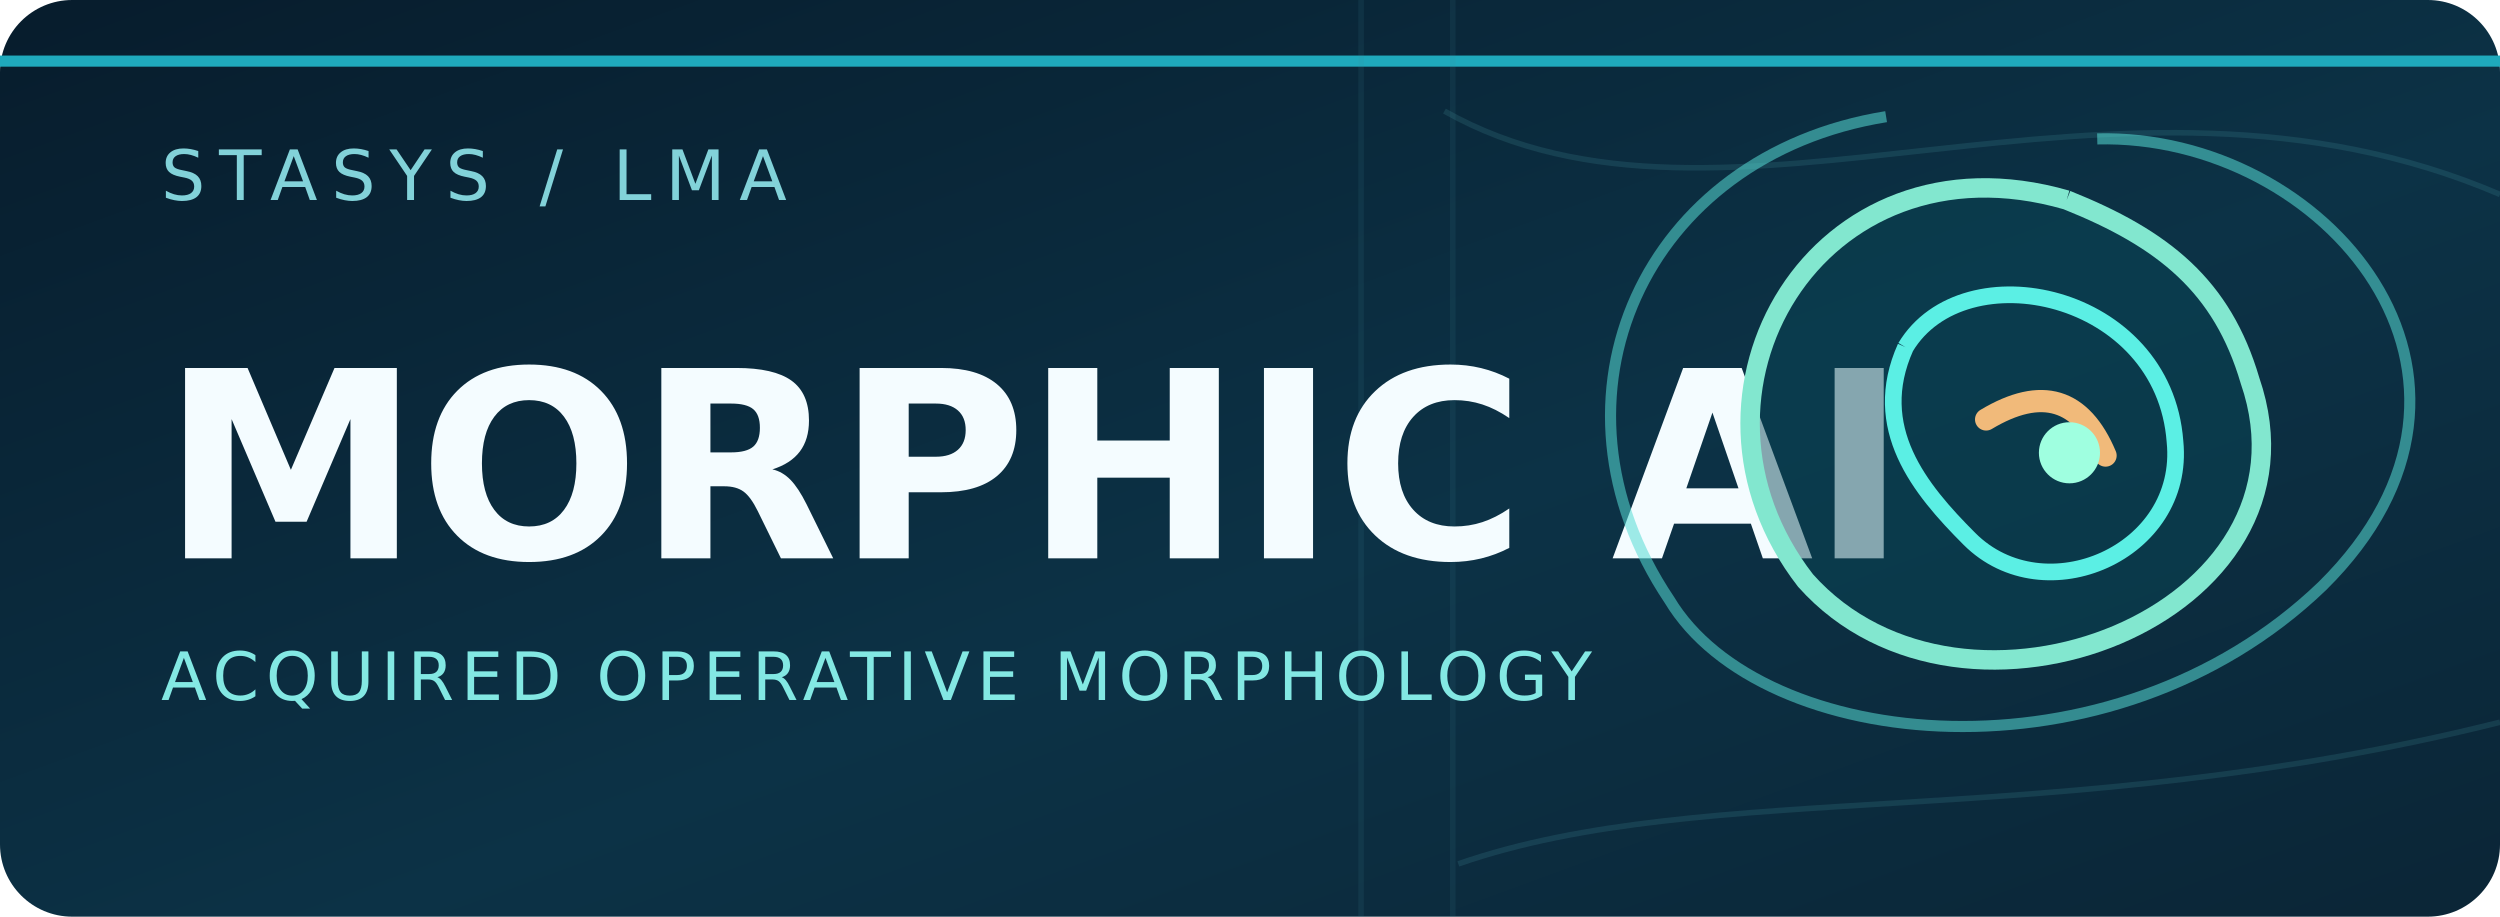
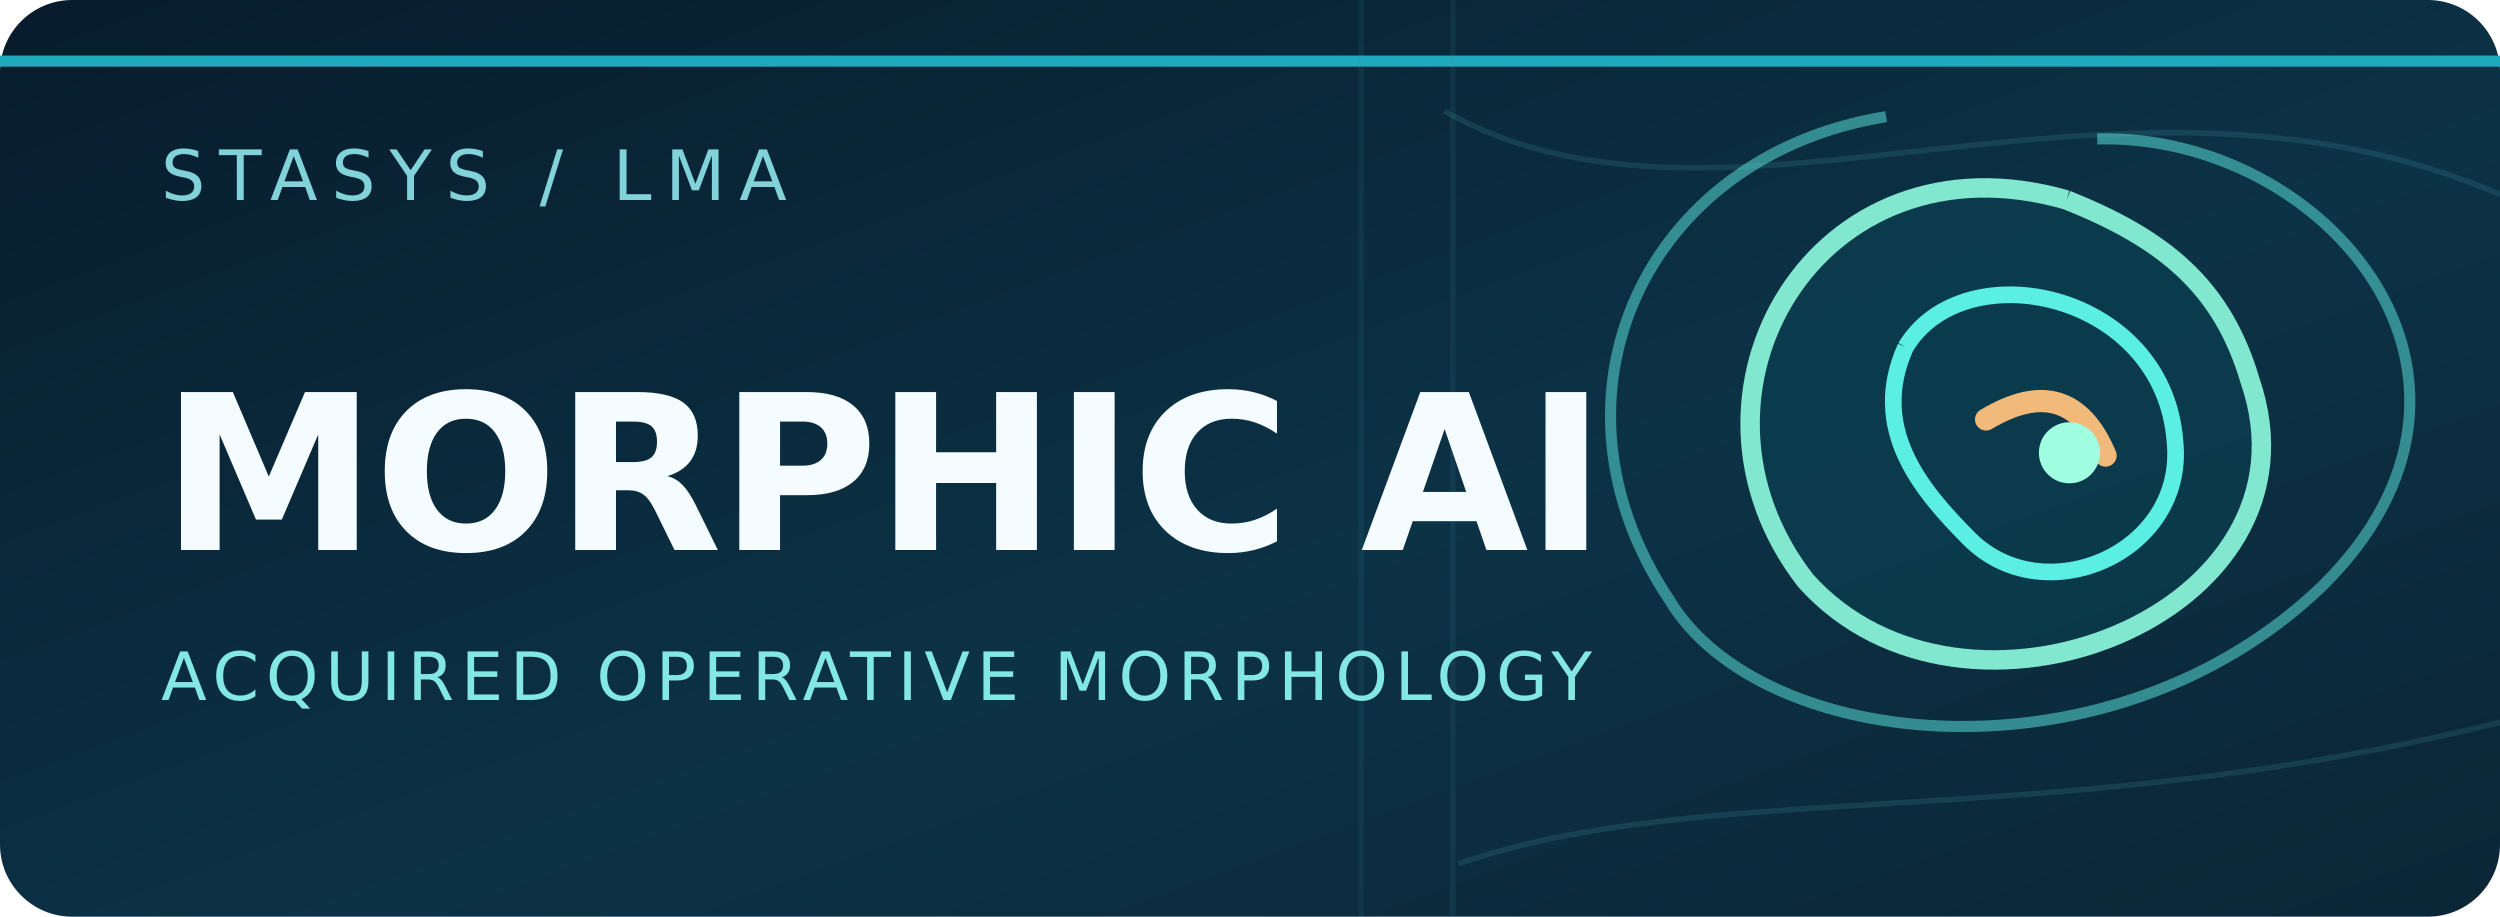
<svg xmlns="http://www.w3.org/2000/svg" width="900" height="330" viewBox="0 0 900 330" role="img" aria-label="MORPHIC AI - conceptual technology illustration">
  <defs>
    <linearGradient id="bg" x1="0" y1="0" x2="1" y2="1">
      <stop offset="0%" stop-color="#071C2C" />
      <stop offset="57%" stop-color="#0C3246" />
      <stop offset="100%" stop-color="#0B2536" />
    </linearGradient>
    <linearGradient id="line" x1="0" y1="0" x2="1" y2="0">
      <stop offset="0%" stop-color="#18BDBF" />
      <stop offset="100%" stop-color="#77F6D4" />
    </linearGradient>
  </defs>
  <rect width="900" height="330" rx="26" fill="url(#bg)" />
  <path d="M0 22H900" stroke="#1FA9BC" stroke-width="4" />
  <path d="M490 0 V330 M523 0 V330" stroke="#3D8A99" opacity=".12" stroke-width="2" />
  <path d="M525 311 C614 280 740 300 900 260 M520 40 C621 97 760 10 900 70" stroke="#59B6BF" fill="none" stroke-width="2" opacity=".15" />
  <text x="58" y="72" fill="#82D2D9" font-family="DejaVu Sans, Arial, sans-serif" font-size="25" letter-spacing="5">STASYS  /  LMA</text>
-   <text x="58" y="201" fill="#F4FCFF" font-family="DejaVu Sans, Arial, sans-serif" font-size="94" font-weight="700" letter-spacing="-1">MORPHIC AI</text>
+   <text x="58" y="198" fill="#F4FCFF" font-family="DejaVu Sans, Arial, sans-serif" font-size="78" font-weight="700" letter-spacing="-1">MORPHIC AI</text>
  <text x="58" y="252" fill="#83E8E3" font-family="DejaVu Sans, Arial, sans-serif" font-size="24" letter-spacing="2.5">ACQUIRED OPERATIVE MORPHOLOGY</text>
  <path d="M58 288 H477" stroke="url(#line)" stroke-width="3" opacity=".7" />
  <path d="M679 42 C592 56 552 143 601 216 C634 271 760 284 836 211 C912 136 837 48 755 50" stroke="#55DAD4" stroke-width="4" fill="none" opacity=".55" />
  <path d="M744 72 C654 46 598 142 650 209 C707 273 839 221 810 137 C800 103 779 86 744 72" stroke="#82E7CF" stroke-width="7" fill="#0A4856" fill-opacity=".47" />
  <path d="M686 125 C707 90 779 105 783 159 C787 199 736 221 709 194 C691 176 673 154 686 125" stroke="#5BEFE4" stroke-width="6" fill="none" />
  <path d="M715 151 Q745 133 758 164" stroke="#F1BA7A" stroke-width="8" fill="none" stroke-linecap="round" />
  <circle cx="745" cy="163" r="11" fill="#9FFFE0" />
</svg>
